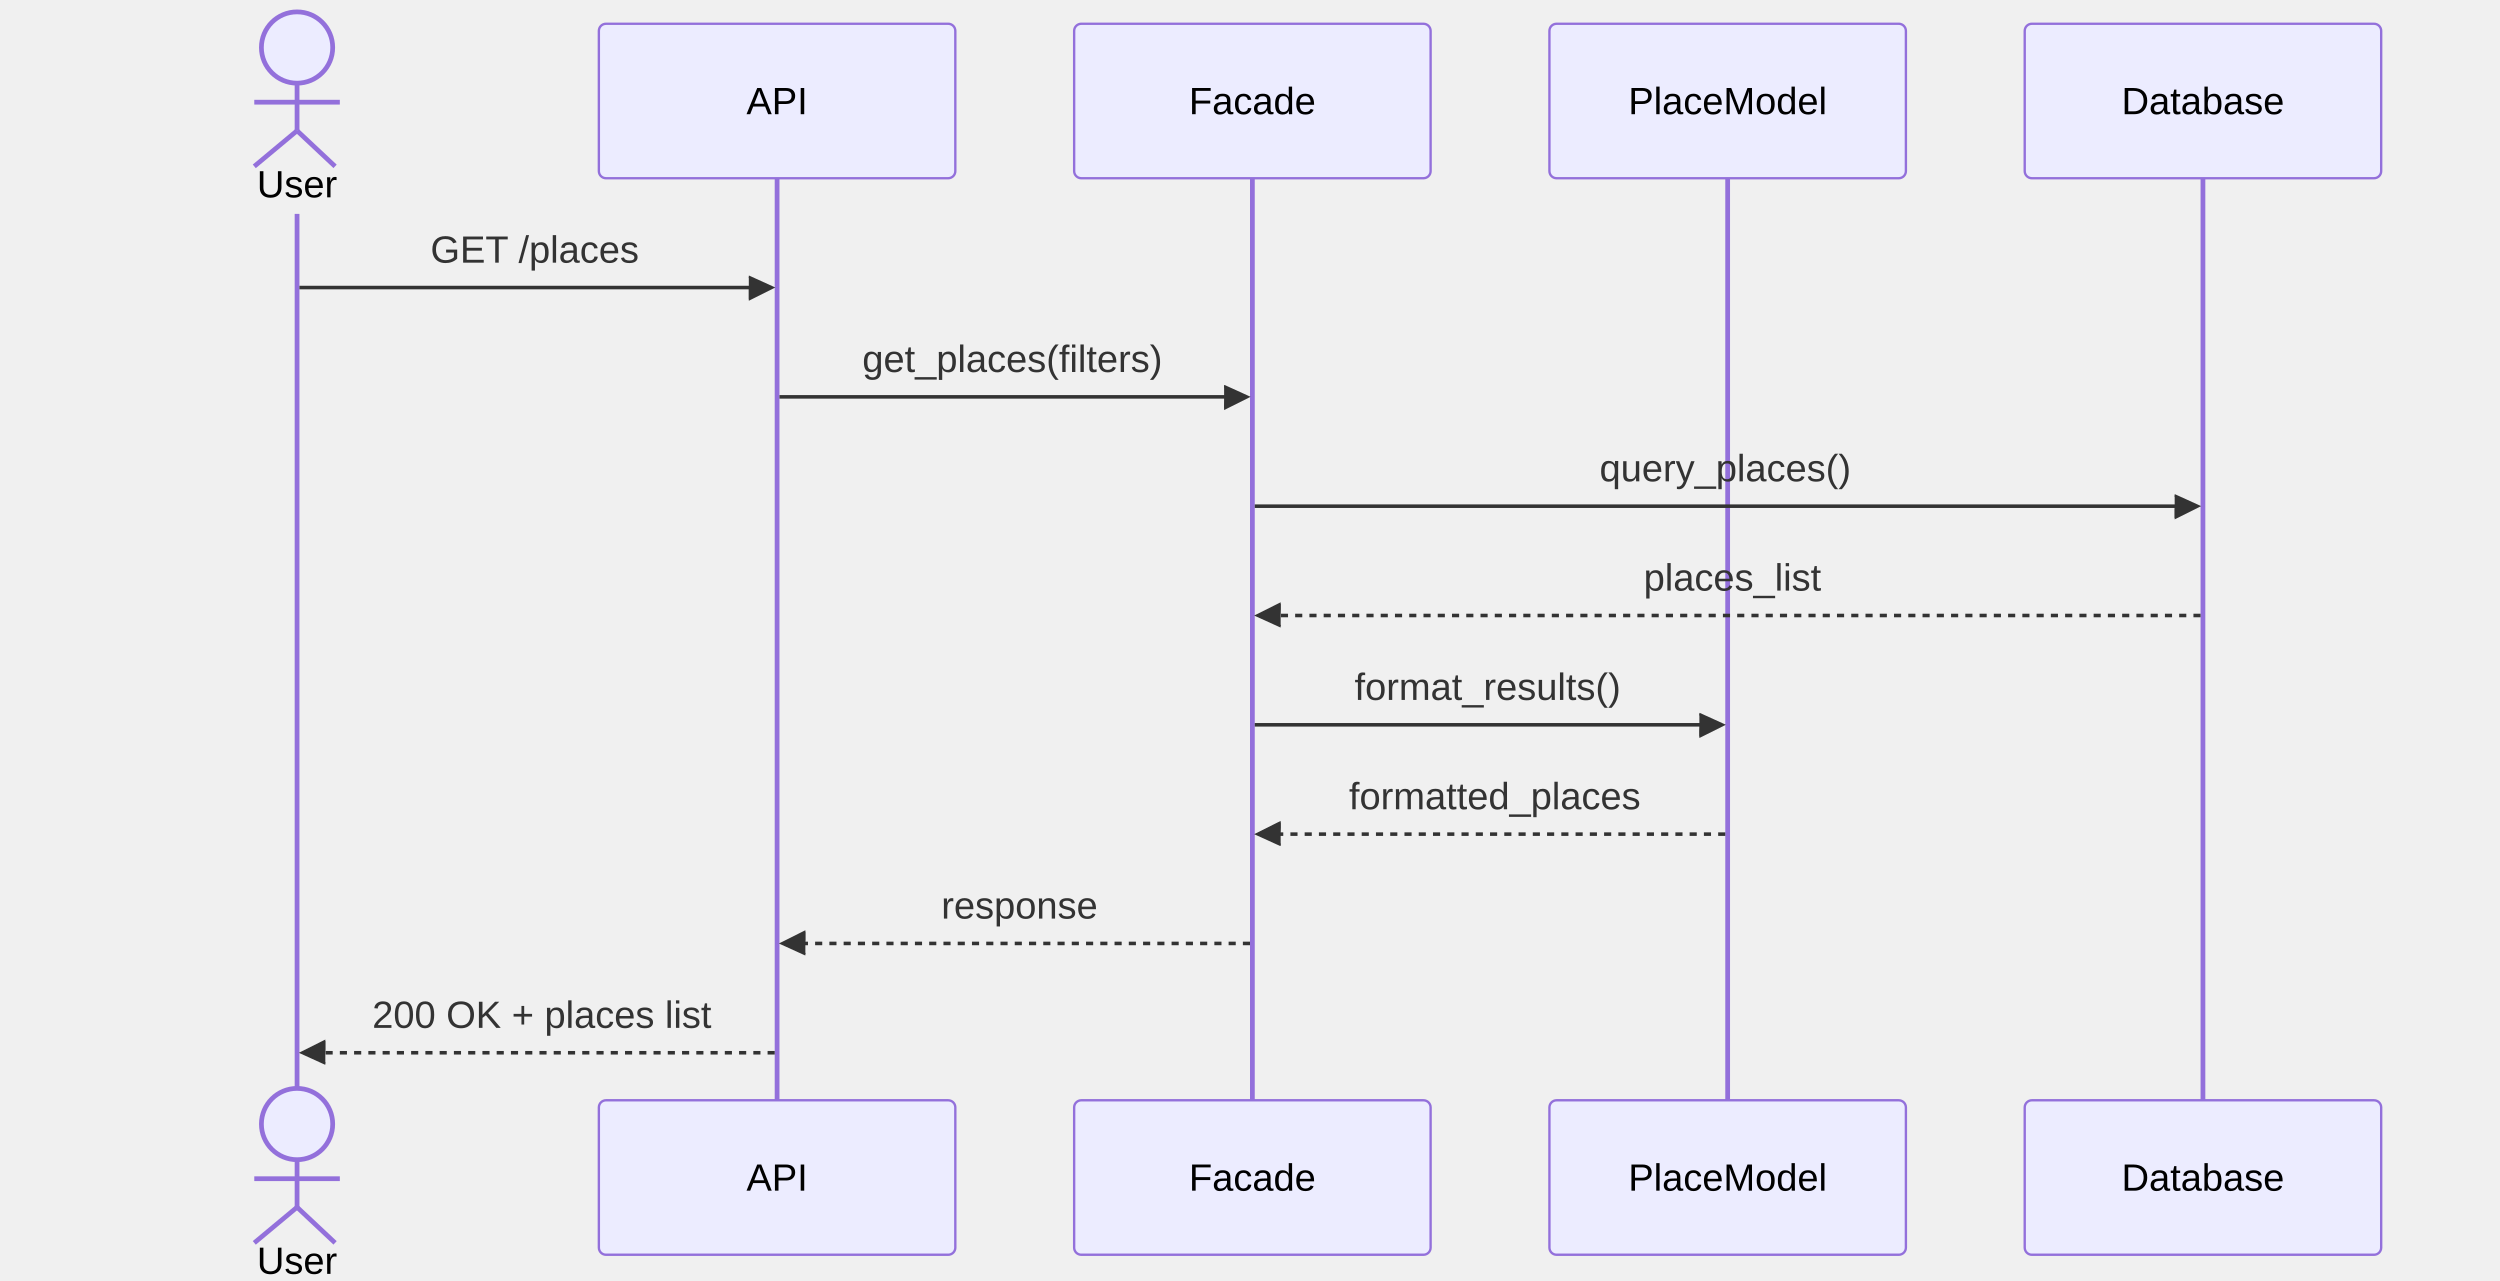
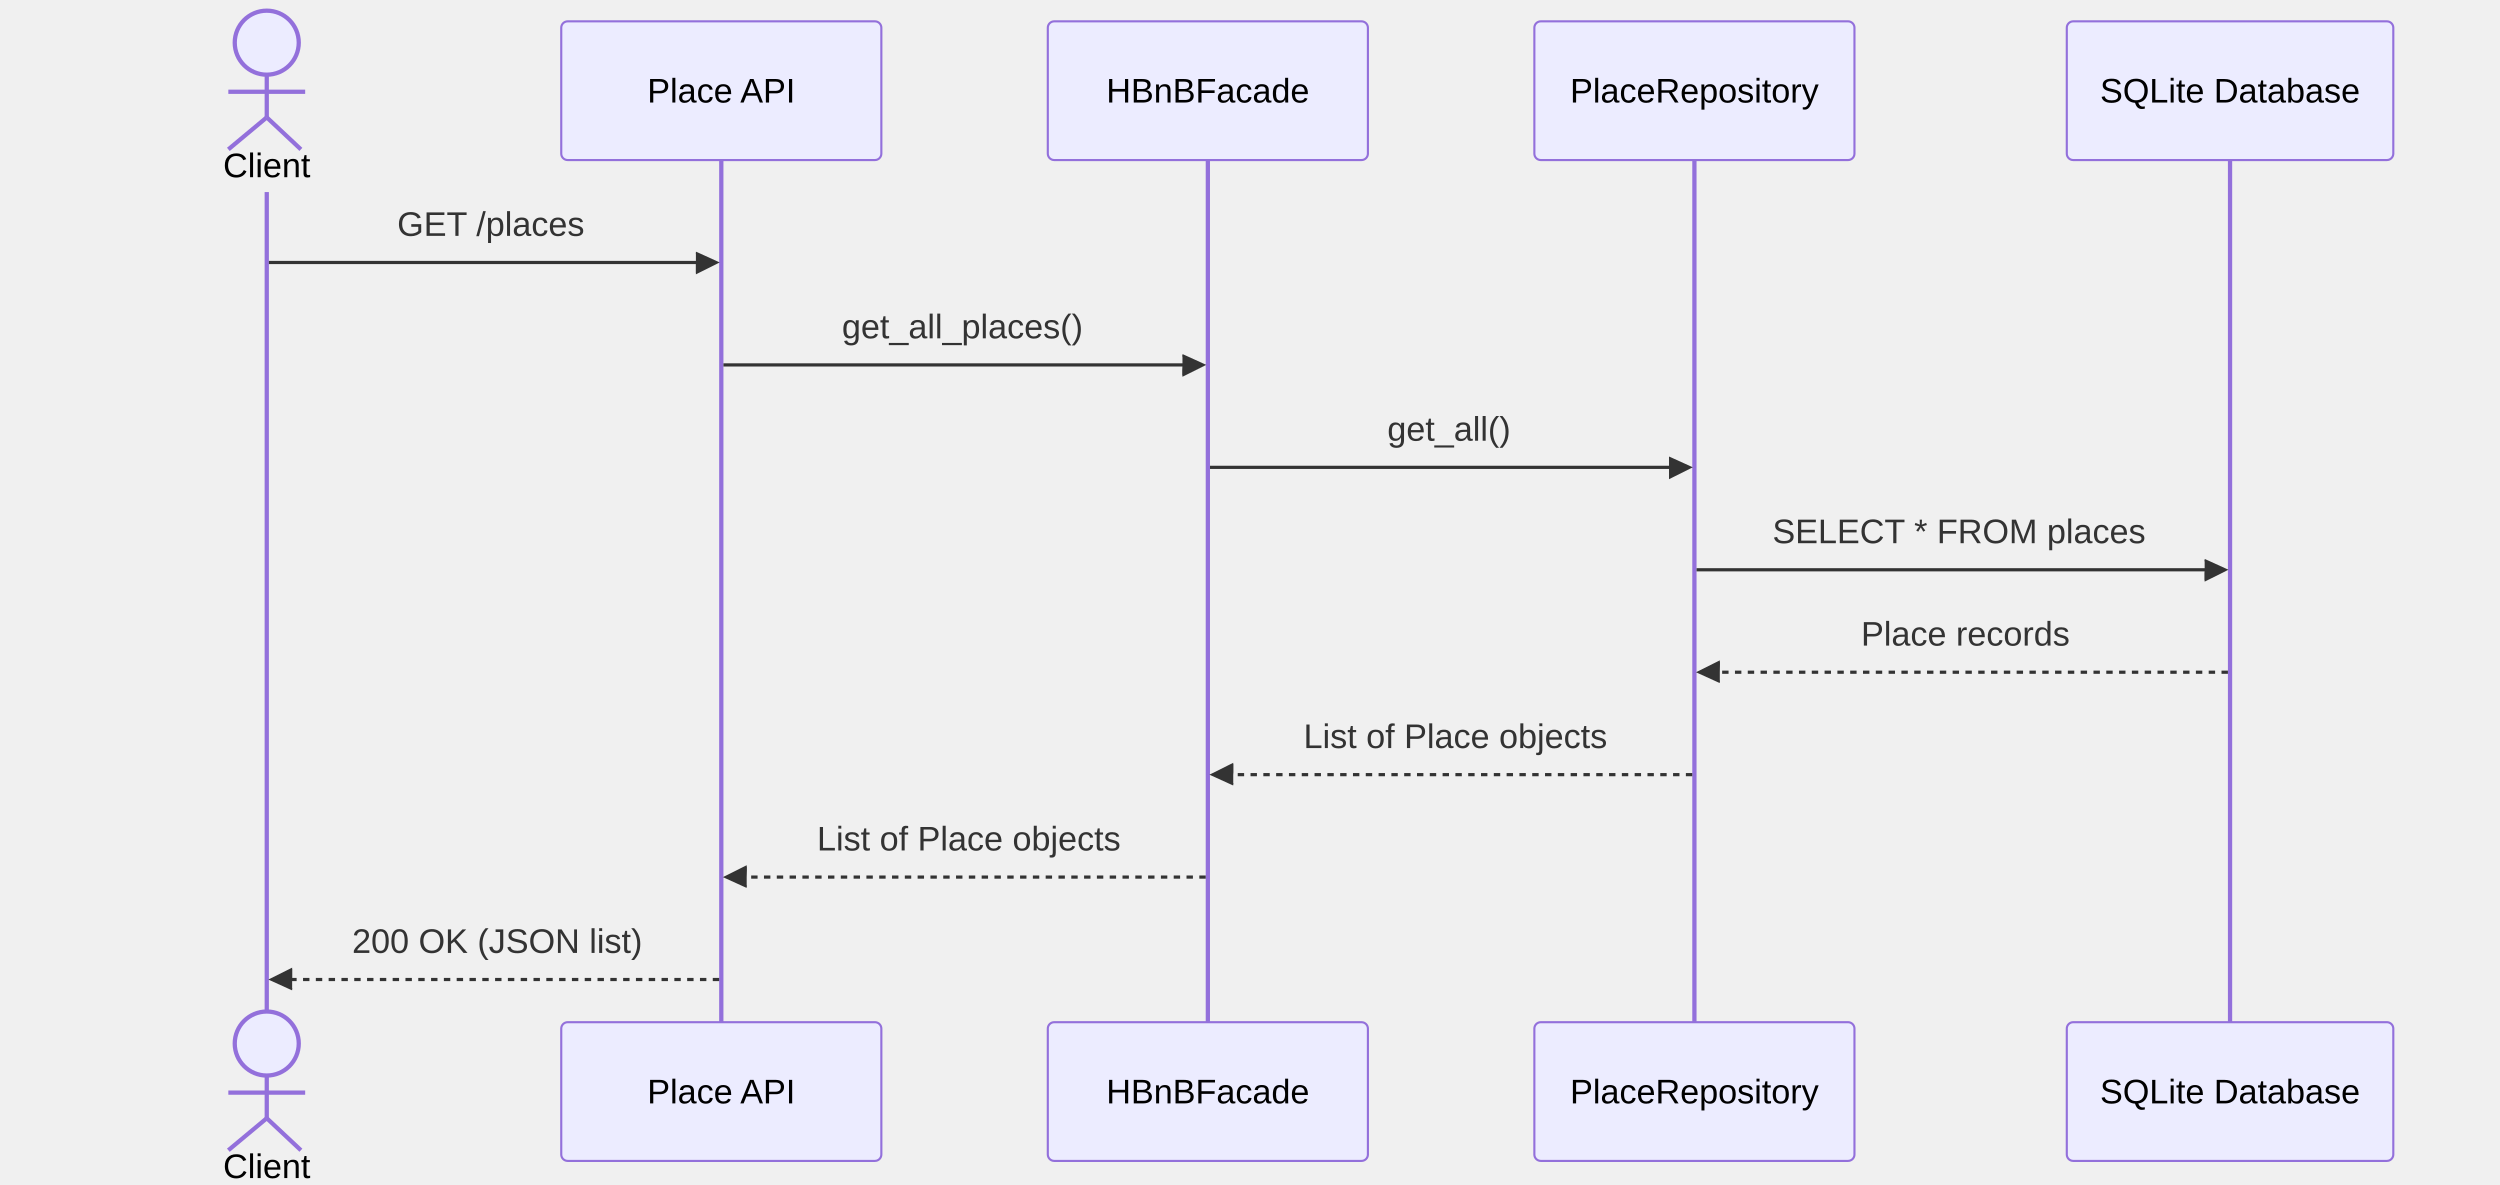
- <svg xmlns="http://www.w3.org/2000/svg" id="my-svg" width="100%" style="max-width: 1052px; background-color: white;" viewBox="-50 -10 1052 539" role="graphics-document document" aria-roledescription="sequence">
+ <svg xmlns="http://www.w3.org/2000/svg" id="my-svg" width="100%" style="max-width: 1171.5px; background-color: white;" viewBox="-50 -10 1171.5 555" role="graphics-document document" aria-roledescription="sequence">
  <g>
-     <rect x="802" y="453" fill="#eaeaea" stroke="#666" width="150" height="65" name="Database" rx="3" ry="3" class="actor actor-bottom" />
-     <text x="877" y="485.5" dominant-baseline="central" alignment-baseline="central" class="actor actor-box" style="text-anchor: middle; font-size: 16px; font-weight: 400;">
-       <tspan x="877" dy="0">Database</tspan>
+     <rect x="918.5" y="469" fill="#eaeaea" stroke="#666" width="153" height="65" name="DB" rx="3" ry="3" class="actor actor-bottom" />
+     <text x="995" y="501.5" dominant-baseline="central" alignment-baseline="central" class="actor actor-box" style="text-anchor: middle; font-size: 16px; font-weight: 400;">
+       <tspan x="995" dy="0">SQLite Database</tspan>
    </text>
  </g>
  <g>
-     <rect x="602" y="453" fill="#eaeaea" stroke="#666" width="150" height="65" name="PlaceModel" rx="3" ry="3" class="actor actor-bottom" />
-     <text x="677" y="485.5" dominant-baseline="central" alignment-baseline="central" class="actor actor-box" style="text-anchor: middle; font-size: 16px; font-weight: 400;">
-       <tspan x="677" dy="0">PlaceModel</tspan>
+     <rect x="669" y="469" fill="#eaeaea" stroke="#666" width="150" height="65" name="PlaceRepo" rx="3" ry="3" class="actor actor-bottom" />
+     <text x="744" y="501.5" dominant-baseline="central" alignment-baseline="central" class="actor actor-box" style="text-anchor: middle; font-size: 16px; font-weight: 400;">
+       <tspan x="744" dy="0">PlaceRepository</tspan>
    </text>
  </g>
  <g>
-     <rect x="402" y="453" fill="#eaeaea" stroke="#666" width="150" height="65" name="Facade" rx="3" ry="3" class="actor actor-bottom" />
-     <text x="477" y="485.5" dominant-baseline="central" alignment-baseline="central" class="actor actor-box" style="text-anchor: middle; font-size: 16px; font-weight: 400;">
-       <tspan x="477" dy="0">Facade</tspan>
+     <rect x="441" y="469" fill="#eaeaea" stroke="#666" width="150" height="65" name="Facade" rx="3" ry="3" class="actor actor-bottom" />
+     <text x="516" y="501.5" dominant-baseline="central" alignment-baseline="central" class="actor actor-box" style="text-anchor: middle; font-size: 16px; font-weight: 400;">
+       <tspan x="516" dy="0">HBnBFacade</tspan>
    </text>
  </g>
  <g>
-     <rect x="202" y="453" fill="#eaeaea" stroke="#666" width="150" height="65" name="API" rx="3" ry="3" class="actor actor-bottom" />
-     <text x="277" y="485.5" dominant-baseline="central" alignment-baseline="central" class="actor actor-box" style="text-anchor: middle; font-size: 16px; font-weight: 400;">
-       <tspan x="277" dy="0">API</tspan>
+     <rect x="213" y="469" fill="#eaeaea" stroke="#666" width="150" height="65" name="API" rx="3" ry="3" class="actor actor-bottom" />
+     <text x="288" y="501.5" dominant-baseline="central" alignment-baseline="central" class="actor actor-box" style="text-anchor: middle; font-size: 16px; font-weight: 400;">
+       <tspan x="288" dy="0">Place API</tspan>
    </text>
  </g>
  <g />
  <g>
-     <line id="actor4" x1="877" y1="65" x2="877" y2="453" class="actor-line 200" stroke-width="0.5px" stroke="#999" name="Database" data-et="life-line" data-id="Database" />
-     <g id="root-4" data-et="participant" data-type="participant" data-id="Database">
-       <rect x="802" y="0" fill="#eaeaea" stroke="#666" width="150" height="65" name="Database" rx="3" ry="3" class="actor actor-top" />
-       <text x="877" y="32.5" dominant-baseline="central" alignment-baseline="central" class="actor actor-box" style="text-anchor: middle; font-size: 16px; font-weight: 400;">
-         <tspan x="877" dy="0">Database</tspan>
+     <line id="actor4" x1="995" y1="65" x2="995" y2="469" class="actor-line 200" stroke-width="0.5px" stroke="#999" name="DB" data-et="life-line" data-id="DB" />
+     <g id="root-4" data-et="participant" data-type="participant" data-id="DB">
+       <rect x="918.5" y="0" fill="#eaeaea" stroke="#666" width="153" height="65" name="DB" rx="3" ry="3" class="actor actor-top" />
+       <text x="995" y="32.5" dominant-baseline="central" alignment-baseline="central" class="actor actor-box" style="text-anchor: middle; font-size: 16px; font-weight: 400;">
+         <tspan x="995" dy="0">SQLite Database</tspan>
      </text>
    </g>
  </g>
  <g>
-     <line id="actor3" x1="677" y1="65" x2="677" y2="453" class="actor-line 200" stroke-width="0.5px" stroke="#999" name="PlaceModel" data-et="life-line" data-id="PlaceModel" />
-     <g id="root-3" data-et="participant" data-type="participant" data-id="PlaceModel">
-       <rect x="602" y="0" fill="#eaeaea" stroke="#666" width="150" height="65" name="PlaceModel" rx="3" ry="3" class="actor actor-top" />
-       <text x="677" y="32.5" dominant-baseline="central" alignment-baseline="central" class="actor actor-box" style="text-anchor: middle; font-size: 16px; font-weight: 400;">
-         <tspan x="677" dy="0">PlaceModel</tspan>
+     <line id="actor3" x1="744" y1="65" x2="744" y2="469" class="actor-line 200" stroke-width="0.5px" stroke="#999" name="PlaceRepo" data-et="life-line" data-id="PlaceRepo" />
+     <g id="root-3" data-et="participant" data-type="participant" data-id="PlaceRepo">
+       <rect x="669" y="0" fill="#eaeaea" stroke="#666" width="150" height="65" name="PlaceRepo" rx="3" ry="3" class="actor actor-top" />
+       <text x="744" y="32.5" dominant-baseline="central" alignment-baseline="central" class="actor actor-box" style="text-anchor: middle; font-size: 16px; font-weight: 400;">
+         <tspan x="744" dy="0">PlaceRepository</tspan>
      </text>
    </g>
  </g>
  <g>
-     <line id="actor2" x1="477" y1="65" x2="477" y2="453" class="actor-line 200" stroke-width="0.5px" stroke="#999" name="Facade" data-et="life-line" data-id="Facade" />
+     <line id="actor2" x1="516" y1="65" x2="516" y2="469" class="actor-line 200" stroke-width="0.5px" stroke="#999" name="Facade" data-et="life-line" data-id="Facade" />
    <g id="root-2" data-et="participant" data-type="participant" data-id="Facade">
-       <rect x="402" y="0" fill="#eaeaea" stroke="#666" width="150" height="65" name="Facade" rx="3" ry="3" class="actor actor-top" />
-       <text x="477" y="32.5" dominant-baseline="central" alignment-baseline="central" class="actor actor-box" style="text-anchor: middle; font-size: 16px; font-weight: 400;">
-         <tspan x="477" dy="0">Facade</tspan>
+       <rect x="441" y="0" fill="#eaeaea" stroke="#666" width="150" height="65" name="Facade" rx="3" ry="3" class="actor actor-top" />
+       <text x="516" y="32.5" dominant-baseline="central" alignment-baseline="central" class="actor actor-box" style="text-anchor: middle; font-size: 16px; font-weight: 400;">
+         <tspan x="516" dy="0">HBnBFacade</tspan>
      </text>
    </g>
  </g>
  <g>
-     <line id="actor1" x1="277" y1="65" x2="277" y2="453" class="actor-line 200" stroke-width="0.5px" stroke="#999" name="API" data-et="life-line" data-id="API" />
+     <line id="actor1" x1="288" y1="65" x2="288" y2="469" class="actor-line 200" stroke-width="0.5px" stroke="#999" name="API" data-et="life-line" data-id="API" />
    <g id="root-1" data-et="participant" data-type="participant" data-id="API">
-       <rect x="202" y="0" fill="#eaeaea" stroke="#666" width="150" height="65" name="API" rx="3" ry="3" class="actor actor-top" />
-       <text x="277" y="32.5" dominant-baseline="central" alignment-baseline="central" class="actor actor-box" style="text-anchor: middle; font-size: 16px; font-weight: 400;">
-         <tspan x="277" dy="0">API</tspan>
+       <rect x="213" y="0" fill="#eaeaea" stroke="#666" width="150" height="65" name="API" rx="3" ry="3" class="actor actor-top" />
+       <text x="288" y="32.5" dominant-baseline="central" alignment-baseline="central" class="actor actor-box" style="text-anchor: middle; font-size: 16px; font-weight: 400;">
+         <tspan x="288" dy="0">Place API</tspan>
      </text>
    </g>
  </g>
  <g>
-     <line id="actor0" x1="75" y1="80" x2="75" y2="453" class="actor-line 200" stroke-width="0.5px" stroke="#999" name="User" data-et="life-line" data-id="User" />
+     <line id="actor0" x1="75" y1="80" x2="75" y2="469" class="actor-line 200" stroke-width="0.5px" stroke="#999" name="Client" data-et="life-line" data-id="Client" />
  </g>
  <style>#my-svg{font-family:"trebuchet ms",verdana,arial,sans-serif;font-size:16px;fill:#333;}@keyframes edge-animation-frame{from{stroke-dashoffset:0;}}@keyframes dash{to{stroke-dashoffset:0;}}#my-svg .edge-animation-slow{stroke-dasharray:9,5!important;stroke-dashoffset:900;animation:dash 50s linear infinite;stroke-linecap:round;}#my-svg .edge-animation-fast{stroke-dasharray:9,5!important;stroke-dashoffset:900;animation:dash 20s linear infinite;stroke-linecap:round;}#my-svg .error-icon{fill:#552222;}#my-svg .error-text{fill:#552222;stroke:#552222;}#my-svg .edge-thickness-normal{stroke-width:1px;}#my-svg .edge-thickness-thick{stroke-width:3.5px;}#my-svg .edge-pattern-solid{stroke-dasharray:0;}#my-svg .edge-thickness-invisible{stroke-width:0;fill:none;}#my-svg .edge-pattern-dashed{stroke-dasharray:3;}#my-svg .edge-pattern-dotted{stroke-dasharray:2;}#my-svg .marker{fill:#333333;stroke:#333333;}#my-svg .marker.cross{stroke:#333333;}#my-svg svg{font-family:"trebuchet ms",verdana,arial,sans-serif;font-size:16px;}#my-svg p{margin:0;}#my-svg .actor{stroke:#9370DB;fill:#ECECFF;stroke-width:1;}#my-svg rect.actor.outer-path[data-look="neo"]{filter:drop-shadow(1px 2px 2px rgba(185, 185, 185, 1));}#my-svg rect.note[data-look="neo"]{stroke:#aaaa33;fill:#fff5ad;filter:drop-shadow(1px 2px 2px rgba(185, 185, 185, 1));}#my-svg text.actor&gt;tspan{fill:black;stroke:none;}#my-svg .actor-line{stroke:#9370DB;}#my-svg .innerArc{stroke-width:1.5;stroke-dasharray:none;}#my-svg .messageLine0{stroke-width:1.5;stroke-dasharray:none;stroke:#333;}#my-svg .messageLine1{stroke-width:1.5;stroke-dasharray:2,2;stroke:#333;}#my-svg [id$="-arrowhead"] path{fill:#333;stroke:#333;}#my-svg .sequenceNumber{fill:white;}#my-svg [id$="-sequencenumber"]{fill:#333;}#my-svg [id$="-crosshead"] path{fill:#333;stroke:#333;}#my-svg .messageText{fill:#333;stroke:none;}#my-svg .labelBox{stroke:#9370DB;fill:#ECECFF;filter:none;}#my-svg .labelText,#my-svg .labelText&gt;tspan{fill:black;stroke:none;}#my-svg .loopText,#my-svg .loopText&gt;tspan{fill:black;stroke:none;}#my-svg .sectionTitle,#my-svg .sectionTitle&gt;tspan{fill:black;stroke:none;}#my-svg .loopLine{stroke-width:2px;stroke-dasharray:2,2;stroke:#9370DB;fill:#9370DB;}#my-svg .note{stroke:#aaaa33;fill:#fff5ad;}#my-svg .noteText,#my-svg .noteText&gt;tspan{fill:black;stroke:none;font-weight:normal;}#my-svg .activation0{fill:#f4f4f4;stroke:#666;}#my-svg .activation1{fill:#f4f4f4;stroke:#666;}#my-svg .activation2{fill:#f4f4f4;stroke:#666;}#my-svg .actorPopupMenu{position:absolute;}#my-svg .actorPopupMenuPanel{position:absolute;fill:#ECECFF;box-shadow:0px 8px 16px 0px rgba(0,0,0,0.2);filter:drop-shadow(3px 5px 2px rgb(0 0 0 / 0.4));}#my-svg .actor-man circle,#my-svg line{fill:#ECECFF;stroke-width:2px;}#my-svg g rect.rect{filter:drop-shadow(1px 2px 2px rgba(185, 185, 185, 1));stroke:#9370DB;}#my-svg .node .neo-node{stroke:#9370DB;}#my-svg [data-look="neo"].node rect,#my-svg [data-look="neo"].cluster rect,#my-svg [data-look="neo"].node polygon{stroke:#9370DB;filter:drop-shadow(1px 2px 2px rgba(185, 185, 185, 1));}#my-svg [data-look="neo"].node path{stroke:#9370DB;stroke-width:1px;}#my-svg [data-look="neo"].node .outer-path{filter:drop-shadow(1px 2px 2px rgba(185, 185, 185, 1));}#my-svg [data-look="neo"].node .neo-line path{stroke:#9370DB;filter:none;}#my-svg [data-look="neo"].node circle{stroke:#9370DB;filter:drop-shadow(1px 2px 2px rgba(185, 185, 185, 1));}#my-svg [data-look="neo"].node circle .state-start{fill:#000000;}#my-svg [data-look="neo"].icon-shape .icon{fill:#9370DB;filter:drop-shadow(1px 2px 2px rgba(185, 185, 185, 1));}#my-svg [data-look="neo"].icon-shape .icon-neo path{stroke:#9370DB;filter:drop-shadow(1px 2px 2px rgba(185, 185, 185, 1));}#my-svg :root{--mermaid-font-family:"trebuchet ms",verdana,arial,sans-serif;}</style>
  <g />
  <defs>
    <symbol id="my-svg-computer" width="24" height="24">
      <path transform="scale(.5)" d="M2 2v13h20v-13h-20zm18 11h-16v-9h16v9zm-10.228 6l.466-1h3.524l.467 1h-4.457zm14.228 3h-24l2-6h2.104l-1.33 4h18.45l-1.297-4h2.073l2 6zm-5-10h-14v-7h14v7z" />
    </symbol>
  </defs>
  <defs>
    <symbol id="my-svg-database" fill-rule="evenodd" clip-rule="evenodd">
      <path transform="scale(.5)" d="M12.258.001l.256.004.255.005.253.008.251.01.249.012.247.015.246.016.242.019.241.02.239.023.236.024.233.027.231.028.229.031.225.032.223.034.22.036.217.038.214.04.211.041.208.043.205.045.201.046.198.048.194.05.191.051.187.053.183.054.18.056.175.057.172.059.168.06.163.061.16.063.155.064.15.066.074.033.073.033.071.034.07.034.069.035.068.035.067.035.066.035.064.036.064.036.062.036.06.036.06.037.058.037.058.037.055.038.055.038.053.038.052.038.051.039.05.039.048.039.047.039.045.04.044.04.043.04.041.04.04.041.039.041.037.041.036.041.034.041.033.042.032.042.03.042.029.042.027.042.026.043.024.043.023.043.021.043.02.043.018.044.017.043.015.044.013.044.012.044.011.045.009.044.007.045.006.045.004.045.002.045.001.045v17l-.001.045-.002.045-.004.045-.006.045-.007.045-.009.044-.011.045-.012.044-.013.044-.015.044-.017.043-.018.044-.02.043-.021.043-.023.043-.024.043-.026.043-.027.042-.029.042-.03.042-.032.042-.033.042-.034.041-.036.041-.037.041-.039.041-.04.041-.041.04-.043.04-.044.04-.045.04-.047.039-.048.039-.05.039-.051.039-.052.038-.053.038-.055.038-.055.038-.058.037-.058.037-.06.037-.06.036-.062.036-.064.036-.064.036-.066.035-.067.035-.068.035-.069.035-.07.034-.071.034-.073.033-.074.033-.15.066-.155.064-.16.063-.163.061-.168.06-.172.059-.175.057-.18.056-.183.054-.187.053-.191.051-.194.05-.198.048-.201.046-.205.045-.208.043-.211.041-.214.04-.217.038-.22.036-.223.034-.225.032-.229.031-.231.028-.233.027-.236.024-.239.023-.241.02-.242.019-.246.016-.247.015-.249.012-.251.01-.253.008-.255.005-.256.004-.258.001-.258-.001-.256-.004-.255-.005-.253-.008-.251-.01-.249-.012-.247-.015-.245-.016-.243-.019-.241-.02-.238-.023-.236-.024-.234-.027-.231-.028-.228-.031-.226-.032-.223-.034-.22-.036-.217-.038-.214-.04-.211-.041-.208-.043-.204-.045-.201-.046-.198-.048-.195-.05-.19-.051-.187-.053-.184-.054-.179-.056-.176-.057-.172-.059-.167-.06-.164-.061-.159-.063-.155-.064-.151-.066-.074-.033-.072-.033-.072-.034-.07-.034-.069-.035-.068-.035-.067-.035-.066-.035-.064-.036-.063-.036-.062-.036-.061-.036-.06-.037-.058-.037-.057-.037-.056-.038-.055-.038-.053-.038-.052-.038-.051-.039-.049-.039-.049-.039-.046-.039-.046-.04-.044-.04-.043-.04-.041-.04-.04-.041-.039-.041-.037-.041-.036-.041-.034-.041-.033-.042-.032-.042-.03-.042-.029-.042-.027-.042-.026-.043-.024-.043-.023-.043-.021-.043-.02-.043-.018-.044-.017-.043-.015-.044-.013-.044-.012-.044-.011-.045-.009-.044-.007-.045-.006-.045-.004-.045-.002-.045-.001-.045v-17l.001-.045.002-.045.004-.045.006-.045.007-.045.009-.044.011-.045.012-.044.013-.044.015-.044.017-.043.018-.044.02-.043.021-.043.023-.043.024-.043.026-.043.027-.042.029-.042.03-.042.032-.042.033-.042.034-.041.036-.041.037-.041.039-.041.04-.041.041-.04.043-.04.044-.04.046-.04.046-.039.049-.039.049-.039.051-.039.052-.038.053-.038.055-.038.056-.038.057-.037.058-.037.06-.037.061-.036.062-.036.063-.036.064-.036.066-.035.067-.035.068-.035.069-.035.07-.034.072-.034.072-.033.074-.033.151-.066.155-.064.159-.063.164-.061.167-.06.172-.059.176-.057.179-.056.184-.054.187-.053.19-.051.195-.05.198-.048.201-.046.204-.045.208-.043.211-.041.214-.04.217-.038.22-.036.223-.034.226-.032.228-.031.231-.028.234-.027.236-.024.238-.023.241-.02.243-.019.245-.016.247-.015.249-.012.251-.01.253-.008.255-.005.256-.004.258-.001.258.001zm-9.258 20.499v.01l.001.021.003.021.004.022.005.021.006.022.007.022.009.023.01.022.011.023.012.023.013.023.015.023.016.024.017.023.018.024.019.024.021.024.022.025.023.024.024.025.052.049.056.05.061.051.066.051.07.051.075.051.079.052.084.052.088.052.092.052.097.052.102.051.105.052.11.052.114.051.119.051.123.051.127.05.131.05.135.05.139.048.144.049.147.047.152.047.155.047.16.045.163.045.167.043.171.043.176.041.178.041.183.039.187.039.19.037.194.035.197.035.202.033.204.031.209.03.212.029.216.027.219.025.222.024.226.021.23.02.233.018.236.016.24.015.243.012.246.01.249.008.253.005.256.004.259.001.26-.001.257-.004.254-.005.25-.008.247-.011.244-.012.241-.014.237-.016.233-.018.231-.021.226-.021.224-.024.22-.026.216-.027.212-.028.21-.031.205-.031.202-.034.198-.034.194-.036.191-.037.187-.039.183-.04.179-.04.175-.042.172-.043.168-.044.163-.045.16-.046.155-.046.152-.047.148-.048.143-.049.139-.049.136-.05.131-.05.126-.05.123-.051.118-.052.114-.051.11-.052.106-.052.101-.052.096-.052.092-.052.088-.053.083-.051.079-.052.074-.052.07-.051.065-.051.06-.051.056-.05.051-.05.023-.024.023-.025.021-.024.02-.024.019-.024.018-.024.017-.024.015-.023.014-.024.013-.023.012-.023.01-.023.01-.022.008-.022.006-.022.006-.022.004-.022.004-.021.001-.021.001-.021v-4.127l-.077.055-.08.053-.083.054-.085.053-.087.052-.09.052-.093.051-.095.05-.097.05-.1.049-.102.049-.105.048-.106.047-.109.047-.111.046-.114.045-.115.045-.118.044-.12.043-.122.042-.124.042-.126.041-.128.04-.13.04-.132.038-.134.038-.135.037-.138.037-.139.035-.142.035-.143.034-.144.033-.147.032-.148.031-.15.03-.151.03-.153.029-.154.027-.156.027-.158.026-.159.025-.161.024-.162.023-.163.022-.165.021-.166.02-.167.019-.169.018-.169.017-.171.016-.173.015-.173.014-.175.013-.175.012-.177.011-.178.01-.179.008-.179.008-.181.006-.182.005-.182.004-.184.003-.184.002h-.37l-.184-.002-.184-.003-.182-.004-.182-.005-.181-.006-.179-.008-.179-.008-.178-.01-.176-.011-.176-.012-.175-.013-.173-.014-.172-.015-.171-.016-.17-.017-.169-.018-.167-.019-.166-.02-.165-.021-.163-.022-.162-.023-.161-.024-.159-.025-.157-.026-.156-.027-.155-.027-.153-.029-.151-.03-.15-.03-.148-.031-.146-.032-.145-.033-.143-.034-.141-.035-.14-.035-.137-.037-.136-.037-.134-.038-.132-.038-.13-.04-.128-.04-.126-.041-.124-.042-.122-.042-.12-.044-.117-.043-.116-.045-.113-.045-.112-.046-.109-.047-.106-.047-.105-.048-.102-.049-.1-.049-.097-.05-.095-.05-.093-.052-.09-.051-.087-.052-.085-.053-.083-.054-.08-.054-.077-.054v4.127zm0-5.654v.011l.001.021.003.021.004.021.005.022.006.022.007.022.009.022.01.022.011.023.012.023.013.023.015.024.016.023.017.024.018.024.019.024.021.024.022.024.023.025.024.024.052.05.056.05.061.05.066.051.07.051.075.052.079.051.084.052.088.052.092.052.097.052.102.052.105.052.11.051.114.051.119.052.123.05.127.051.131.05.135.049.139.049.144.048.147.048.152.047.155.046.16.045.163.045.167.044.171.042.176.042.178.04.183.04.187.038.19.037.194.036.197.034.202.033.204.032.209.03.212.028.216.027.219.025.222.024.226.022.23.02.233.018.236.016.24.014.243.012.246.01.249.008.253.006.256.003.259.001.26-.001.257-.003.254-.006.25-.008.247-.01.244-.012.241-.015.237-.016.233-.018.231-.02.226-.022.224-.024.22-.025.216-.027.212-.029.21-.03.205-.032.202-.033.198-.035.194-.036.191-.037.187-.039.183-.039.179-.041.175-.042.172-.043.168-.044.163-.045.16-.045.155-.047.152-.047.148-.048.143-.048.139-.05.136-.049.131-.05.126-.051.123-.051.118-.051.114-.052.11-.052.106-.052.101-.052.096-.052.092-.052.088-.052.083-.052.079-.052.074-.051.07-.052.065-.051.06-.05.056-.051.051-.049.023-.025.023-.024.021-.025.02-.024.019-.024.018-.024.017-.024.015-.023.014-.023.013-.024.012-.022.01-.023.01-.023.008-.022.006-.022.006-.022.004-.021.004-.022.001-.021.001-.021v-4.139l-.077.054-.08.054-.083.054-.085.052-.087.053-.09.051-.093.051-.095.051-.097.05-.1.049-.102.049-.105.048-.106.047-.109.047-.111.046-.114.045-.115.044-.118.044-.12.044-.122.042-.124.042-.126.041-.128.04-.13.039-.132.039-.134.038-.135.037-.138.036-.139.036-.142.035-.143.033-.144.033-.147.033-.148.031-.15.03-.151.03-.153.028-.154.028-.156.027-.158.026-.159.025-.161.024-.162.023-.163.022-.165.021-.166.02-.167.019-.169.018-.169.017-.171.016-.173.015-.173.014-.175.013-.175.012-.177.011-.178.009-.179.009-.179.007-.181.007-.182.005-.182.004-.184.003-.184.002h-.37l-.184-.002-.184-.003-.182-.004-.182-.005-.181-.007-.179-.007-.179-.009-.178-.009-.176-.011-.176-.012-.175-.013-.173-.014-.172-.015-.171-.016-.17-.017-.169-.018-.167-.019-.166-.02-.165-.021-.163-.022-.162-.023-.161-.024-.159-.025-.157-.026-.156-.027-.155-.028-.153-.028-.151-.03-.15-.03-.148-.031-.146-.033-.145-.033-.143-.033-.141-.035-.14-.036-.137-.036-.136-.037-.134-.038-.132-.039-.13-.039-.128-.04-.126-.041-.124-.042-.122-.043-.12-.043-.117-.044-.116-.044-.113-.046-.112-.046-.109-.046-.106-.047-.105-.048-.102-.049-.1-.049-.097-.05-.095-.051-.093-.051-.09-.051-.087-.053-.085-.052-.083-.054-.08-.054-.077-.054v4.139zm0-5.666v.011l.001.02.003.022.004.021.005.022.006.021.007.022.009.023.01.022.011.023.012.023.013.023.015.023.016.024.017.024.018.023.019.024.021.025.022.024.023.024.024.025.052.05.056.05.061.05.066.051.07.051.075.052.079.051.084.052.088.052.092.052.097.052.102.052.105.051.11.052.114.051.119.051.123.051.127.05.131.05.135.05.139.049.144.048.147.048.152.047.155.046.16.045.163.045.167.043.171.043.176.042.178.04.183.04.187.038.19.037.194.036.197.034.202.033.204.032.209.03.212.028.216.027.219.025.222.024.226.021.23.02.233.018.236.017.24.014.243.012.246.01.249.008.253.006.256.003.259.001.26-.001.257-.003.254-.006.25-.008.247-.01.244-.013.241-.014.237-.016.233-.018.231-.02.226-.022.224-.024.22-.025.216-.027.212-.029.21-.03.205-.032.202-.033.198-.035.194-.036.191-.037.187-.039.183-.039.179-.041.175-.042.172-.043.168-.044.163-.045.16-.045.155-.047.152-.047.148-.048.143-.049.139-.049.136-.049.131-.051.126-.05.123-.051.118-.052.114-.051.11-.052.106-.052.101-.052.096-.052.092-.052.088-.052.083-.052.079-.052.074-.052.07-.051.065-.051.06-.051.056-.05.051-.049.023-.025.023-.025.021-.024.02-.024.019-.024.018-.024.017-.024.015-.023.014-.024.013-.023.012-.023.01-.022.01-.023.008-.022.006-.022.006-.022.004-.022.004-.021.001-.021.001-.021v-4.153l-.077.054-.08.054-.083.053-.085.053-.087.053-.09.051-.093.051-.095.051-.097.05-.1.049-.102.048-.105.048-.106.048-.109.046-.111.046-.114.046-.115.044-.118.044-.12.043-.122.043-.124.042-.126.041-.128.04-.13.039-.132.039-.134.038-.135.037-.138.036-.139.036-.142.034-.143.034-.144.033-.147.032-.148.032-.15.03-.151.03-.153.028-.154.028-.156.027-.158.026-.159.024-.161.024-.162.023-.163.023-.165.021-.166.02-.167.019-.169.018-.169.017-.171.016-.173.015-.173.014-.175.013-.175.012-.177.01-.178.01-.179.009-.179.007-.181.006-.182.006-.182.004-.184.003-.184.001-.185.001-.185-.001-.184-.001-.184-.003-.182-.004-.182-.006-.181-.006-.179-.007-.179-.009-.178-.01-.176-.01-.176-.012-.175-.013-.173-.014-.172-.015-.171-.016-.17-.017-.169-.018-.167-.019-.166-.02-.165-.021-.163-.023-.162-.023-.161-.024-.159-.024-.157-.026-.156-.027-.155-.028-.153-.028-.151-.03-.15-.03-.148-.032-.146-.032-.145-.033-.143-.034-.141-.034-.14-.036-.137-.036-.136-.037-.134-.038-.132-.039-.13-.039-.128-.041-.126-.041-.124-.041-.122-.043-.12-.043-.117-.044-.116-.044-.113-.046-.112-.046-.109-.046-.106-.048-.105-.048-.102-.048-.1-.05-.097-.049-.095-.051-.093-.051-.09-.052-.087-.052-.085-.053-.083-.053-.08-.054-.077-.054v4.153zm8.74-8.179l-.257.004-.254.005-.25.008-.247.011-.244.012-.241.014-.237.016-.233.018-.231.021-.226.022-.224.023-.22.026-.216.027-.212.028-.21.031-.205.032-.202.033-.198.034-.194.036-.191.038-.187.038-.183.04-.179.041-.175.042-.172.043-.168.043-.163.045-.16.046-.155.046-.152.048-.148.048-.143.048-.139.049-.136.05-.131.05-.126.051-.123.051-.118.051-.114.052-.11.052-.106.052-.101.052-.096.052-.092.052-.088.052-.083.052-.079.052-.074.051-.07.052-.065.051-.06.05-.056.05-.051.05-.023.025-.023.024-.021.024-.02.025-.019.024-.018.024-.017.023-.015.024-.014.023-.013.023-.012.023-.01.023-.01.022-.008.022-.006.023-.006.021-.004.022-.004.021-.001.021-.001.021.001.021.001.021.004.021.004.022.006.021.006.023.008.022.01.022.01.023.012.023.013.023.014.023.015.024.017.023.018.024.019.024.02.025.021.024.023.024.023.025.051.05.056.05.06.05.065.051.07.052.074.051.079.052.083.052.088.052.092.052.096.052.101.052.106.052.11.052.114.052.118.051.123.051.126.051.131.05.136.05.139.049.143.048.148.048.152.048.155.046.16.046.163.045.168.043.172.043.175.042.179.041.183.04.187.038.191.038.194.036.198.034.202.033.205.032.21.031.212.028.216.027.22.026.224.023.226.022.231.021.233.018.237.016.241.014.244.012.247.011.25.008.254.005.257.004.26.001.26-.001.257-.004.254-.005.25-.008.247-.011.244-.012.241-.014.237-.016.233-.018.231-.021.226-.022.224-.023.22-.026.216-.027.212-.028.21-.031.205-.032.202-.033.198-.034.194-.036.191-.038.187-.038.183-.04.179-.041.175-.042.172-.043.168-.043.163-.045.16-.046.155-.046.152-.048.148-.048.143-.048.139-.049.136-.05.131-.05.126-.051.123-.051.118-.051.114-.052.11-.052.106-.052.101-.052.096-.052.092-.052.088-.052.083-.052.079-.052.074-.051.07-.052.065-.051.06-.05.056-.05.051-.05.023-.025.023-.024.021-.024.02-.025.019-.024.018-.024.017-.023.015-.024.014-.023.013-.023.012-.023.01-.023.01-.022.008-.022.006-.023.006-.021.004-.022.004-.021.001-.021.001-.021-.001-.021-.001-.021-.004-.021-.004-.022-.006-.021-.006-.023-.008-.022-.01-.022-.01-.023-.012-.023-.013-.023-.014-.023-.015-.024-.017-.023-.018-.024-.019-.024-.02-.025-.021-.024-.023-.024-.023-.025-.051-.05-.056-.05-.06-.05-.065-.051-.07-.052-.074-.051-.079-.052-.083-.052-.088-.052-.092-.052-.096-.052-.101-.052-.106-.052-.11-.052-.114-.052-.118-.051-.123-.051-.126-.051-.131-.05-.136-.05-.139-.049-.143-.048-.148-.048-.152-.048-.155-.046-.16-.046-.163-.045-.168-.043-.172-.043-.175-.042-.179-.041-.183-.04-.187-.038-.191-.038-.194-.036-.198-.034-.202-.033-.205-.032-.21-.031-.212-.028-.216-.027-.22-.026-.224-.023-.226-.022-.231-.021-.233-.018-.237-.016-.241-.014-.244-.012-.247-.011-.25-.008-.254-.005-.257-.004-.26-.001-.26.001z" />
    </symbol>
  </defs>
  <defs>
    <symbol id="my-svg-clock" width="24" height="24">
      <path transform="scale(.5)" d="M12 2c5.514 0 10 4.486 10 10s-4.486 10-10 10-10-4.486-10-10 4.486-10 10-10zm0-2c-6.627 0-12 5.373-12 12s5.373 12 12 12 12-5.373 12-12-5.373-12-12-12zm5.848 12.459c.202.038.202.333.001.372-1.907.361-6.045 1.111-6.547 1.111-.719 0-1.301-.582-1.301-1.301 0-.512.77-5.447 1.125-7.445.034-.192.312-.181.343.014l.985 6.238 5.394 1.011z" />
    </symbol>
  </defs>
  <defs>
    <marker id="my-svg-arrowhead" refX="7.9" refY="5" markerUnits="userSpaceOnUse" markerWidth="12" markerHeight="12" orient="auto-start-reverse">
      <path d="M -1 0 L 10 5 L 0 10 z" />
    </marker>
  </defs>
  <defs>
    <marker id="my-svg-crosshead" markerWidth="15" markerHeight="8" orient="auto" refX="4" refY="4.5">
      <path fill="none" stroke="#000000" stroke-width="1pt" d="M 1,2 L 6,7 M 6,2 L 1,7" style="stroke-dasharray: 0, 0;" />
    </marker>
  </defs>
  <defs>
    <marker id="my-svg-filled-head" refX="15.5" refY="7" markerWidth="20" markerHeight="28" orient="auto">
      <path d="M 18,7 L9,13 L14,7 L9,1 Z" />
    </marker>
  </defs>
  <defs>
    <marker id="my-svg-sequencenumber" refX="15" refY="15" markerWidth="60" markerHeight="40" orient="auto">
      <circle cx="15" cy="15" r="6" />
    </marker>
  </defs>
  <defs>
    <marker id="my-svg-solidTopArrowHead" refX="7.9" refY="7.25" markerUnits="userSpaceOnUse" markerWidth="12" markerHeight="12" orient="auto-start-reverse">
      <path d="M 0 0 L 10 8 L 0 8 z" />
    </marker>
  </defs>
  <defs>
    <marker id="my-svg-solidBottomArrowHead" refX="7.9" refY="0.75" markerUnits="userSpaceOnUse" markerWidth="12" markerHeight="12" orient="auto-start-reverse">
      <path d="M 0 0 L 10 0 L 0 8 z" />
    </marker>
  </defs>
  <defs>
    <marker id="my-svg-stickTopArrowHead" refX="7.5" refY="7" markerUnits="userSpaceOnUse" markerWidth="12" markerHeight="12" orient="auto-start-reverse">
      <path d="M 0 0 L 7 7" stroke="black" stroke-width="1.5" fill="none" />
    </marker>
  </defs>
  <defs>
    <marker id="my-svg-stickBottomArrowHead" refX="7.5" refY="0" markerUnits="userSpaceOnUse" markerWidth="12" markerHeight="12" orient="auto-start-reverse">
      <path d="M 0 7 L 7 0" stroke="black" stroke-width="1.5" fill="none" />
    </marker>
  </defs>
-   <g class="actor-man actor-top" name="User" data-et="participant" data-type="actor" data-id="User" style="stroke: rgb(147, 112, 219);">
+   <g class="actor-man actor-top" name="Client" data-et="participant" data-type="actor" data-id="Client" style="stroke: rgb(147, 112, 219);">
    <line id="actor-man-torso0" x1="75" y1="25" x2="75" y2="45" />
    <line id="actor-man-arms0" x1="57" y1="33" x2="93" y2="33" />
    <line x1="57" y1="60" x2="75" y2="45" />
    <line x1="75" y1="45" x2="91" y2="60" />
    <circle cx="75" cy="10" r="15" width="150" height="65" />
    <text x="75" y="67.5" dominant-baseline="central" alignment-baseline="central" class="actor actor-man" style="text-anchor: middle; font-size: 16px; font-weight: 400;">
-       <tspan x="75" dy="0">User</tspan>
+       <tspan x="75" dy="0">Client</tspan>
    </text>
  </g>
-   <text x="175" y="80" text-anchor="middle" dominant-baseline="middle" alignment-baseline="middle" class="messageText" dy="1em" style="font-size: 16px; font-weight: 400;">GET /places</text>
-   <line x1="76" y1="111" x2="273" y2="111" class="messageLine0" data-et="message" data-id="i0" data-from="User" data-to="API" stroke-width="2" stroke="none" marker-end="url(#my-svg-arrowhead)" style="fill: none;" />
-   <text x="376" y="126" text-anchor="middle" dominant-baseline="middle" alignment-baseline="middle" class="messageText" dy="1em" style="font-size: 16px; font-weight: 400;">get_places(filters)</text>
-   <line x1="278" y1="157" x2="473" y2="157" class="messageLine0" data-et="message" data-id="i1" data-from="API" data-to="Facade" stroke-width="2" stroke="none" marker-end="url(#my-svg-arrowhead)" style="fill: none;" />
-   <text x="676" y="172" text-anchor="middle" dominant-baseline="middle" alignment-baseline="middle" class="messageText" dy="1em" style="font-size: 16px; font-weight: 400;">query_places()</text>
-   <line x1="478" y1="203" x2="873" y2="203" class="messageLine0" data-et="message" data-id="i2" data-from="Facade" data-to="Database" stroke-width="2" stroke="none" marker-end="url(#my-svg-arrowhead)" style="fill: none;" />
-   <text x="679" y="218" text-anchor="middle" dominant-baseline="middle" alignment-baseline="middle" class="messageText" dy="1em" style="font-size: 16px; font-weight: 400;">places_list</text>
-   <line x1="876" y1="249" x2="481" y2="249" class="messageLine1" data-et="message" data-id="i3" data-from="Database" data-to="Facade" stroke-width="2" stroke="none" marker-end="url(#my-svg-arrowhead)" style="stroke-dasharray: 3, 3; fill: none;" />
-   <text x="576" y="264" text-anchor="middle" dominant-baseline="middle" alignment-baseline="middle" class="messageText" dy="1em" style="font-size: 16px; font-weight: 400;">format_results()</text>
-   <line x1="478" y1="295" x2="673" y2="295" class="messageLine0" data-et="message" data-id="i4" data-from="Facade" data-to="PlaceModel" stroke-width="2" stroke="none" marker-end="url(#my-svg-arrowhead)" style="fill: none;" />
-   <text x="579" y="310" text-anchor="middle" dominant-baseline="middle" alignment-baseline="middle" class="messageText" dy="1em" style="font-size: 16px; font-weight: 400;">formatted_places</text>
-   <line x1="676" y1="341" x2="481" y2="341" class="messageLine1" data-et="message" data-id="i5" data-from="PlaceModel" data-to="Facade" stroke-width="2" stroke="none" marker-end="url(#my-svg-arrowhead)" style="stroke-dasharray: 3, 3; fill: none;" />
-   <text x="379" y="356" text-anchor="middle" dominant-baseline="middle" alignment-baseline="middle" class="messageText" dy="1em" style="font-size: 16px; font-weight: 400;">response</text>
-   <line x1="476" y1="387" x2="281" y2="387" class="messageLine1" data-et="message" data-id="i6" data-from="Facade" data-to="API" stroke-width="2" stroke="none" marker-end="url(#my-svg-arrowhead)" style="stroke-dasharray: 3, 3; fill: none;" />
-   <text x="178" y="402" text-anchor="middle" dominant-baseline="middle" alignment-baseline="middle" class="messageText" dy="1em" style="font-size: 16px; font-weight: 400;">200 OK + places list</text>
-   <line x1="276" y1="433" x2="79" y2="433" class="messageLine1" data-et="message" data-id="i7" data-from="API" data-to="User" stroke-width="2" stroke="none" marker-end="url(#my-svg-arrowhead)" style="stroke-dasharray: 3, 3; fill: none;" />
-   <g class="actor-man actor-bottom" name="User" style="stroke: rgb(147, 112, 219);">
-     <line id="actor-man-torso4" x1="75" y1="478" x2="75" y2="498" />
-     <line id="actor-man-arms4" x1="57" y1="486" x2="93" y2="486" />
-     <line x1="57" y1="513" x2="75" y2="498" />
-     <line x1="75" y1="498" x2="91" y2="513" />
-     <circle cx="75" cy="463" r="15" width="150" height="65" />
-     <text x="75" y="520.5" dominant-baseline="central" alignment-baseline="central" class="actor actor-man" style="text-anchor: middle; font-size: 16px; font-weight: 400;">
-       <tspan x="75" dy="0">User</tspan>
+   <text x="180" y="80" text-anchor="middle" dominant-baseline="middle" alignment-baseline="middle" class="messageText" dy="1em" style="font-size: 16px; font-weight: 400;">GET /places</text>
+   <line x1="76" y1="113" x2="284" y2="113" class="messageLine0" data-et="message" data-id="i0" data-from="Client" data-to="API" stroke-width="2" stroke="none" marker-end="url(#my-svg-arrowhead)" style="fill: none;" />
+   <text x="401" y="128" text-anchor="middle" dominant-baseline="middle" alignment-baseline="middle" class="messageText" dy="1em" style="font-size: 16px; font-weight: 400;">get_all_places()</text>
+   <line x1="289" y1="161" x2="512" y2="161" class="messageLine0" data-et="message" data-id="i1" data-from="API" data-to="Facade" stroke-width="2" stroke="none" marker-end="url(#my-svg-arrowhead)" style="fill: none;" />
+   <text x="629" y="176" text-anchor="middle" dominant-baseline="middle" alignment-baseline="middle" class="messageText" dy="1em" style="font-size: 16px; font-weight: 400;">get_all()</text>
+   <line x1="517" y1="209" x2="740" y2="209" class="messageLine0" data-et="message" data-id="i2" data-from="Facade" data-to="PlaceRepo" stroke-width="2" stroke="none" marker-end="url(#my-svg-arrowhead)" style="fill: none;" />
+   <text x="868" y="224" text-anchor="middle" dominant-baseline="middle" alignment-baseline="middle" class="messageText" dy="1em" style="font-size: 16px; font-weight: 400;">SELECT * FROM places</text>
+   <line x1="745" y1="257" x2="991" y2="257" class="messageLine0" data-et="message" data-id="i3" data-from="PlaceRepo" data-to="DB" stroke-width="2" stroke="none" marker-end="url(#my-svg-arrowhead)" style="fill: none;" />
+   <text x="871" y="272" text-anchor="middle" dominant-baseline="middle" alignment-baseline="middle" class="messageText" dy="1em" style="font-size: 16px; font-weight: 400;">Place records</text>
+   <line x1="994" y1="305" x2="748" y2="305" class="messageLine1" data-et="message" data-id="i4" data-from="DB" data-to="PlaceRepo" stroke-width="2" stroke="none" marker-end="url(#my-svg-arrowhead)" style="stroke-dasharray: 3, 3; fill: none;" />
+   <text x="632" y="320" text-anchor="middle" dominant-baseline="middle" alignment-baseline="middle" class="messageText" dy="1em" style="font-size: 16px; font-weight: 400;">List of Place objects</text>
+   <line x1="743" y1="353" x2="520" y2="353" class="messageLine1" data-et="message" data-id="i5" data-from="PlaceRepo" data-to="Facade" stroke-width="2" stroke="none" marker-end="url(#my-svg-arrowhead)" style="stroke-dasharray: 3, 3; fill: none;" />
+   <text x="404" y="368" text-anchor="middle" dominant-baseline="middle" alignment-baseline="middle" class="messageText" dy="1em" style="font-size: 16px; font-weight: 400;">List of Place objects</text>
+   <line x1="515" y1="401" x2="292" y2="401" class="messageLine1" data-et="message" data-id="i6" data-from="Facade" data-to="API" stroke-width="2" stroke="none" marker-end="url(#my-svg-arrowhead)" style="stroke-dasharray: 3, 3; fill: none;" />
+   <text x="183" y="416" text-anchor="middle" dominant-baseline="middle" alignment-baseline="middle" class="messageText" dy="1em" style="font-size: 16px; font-weight: 400;">200 OK (JSON list)</text>
+   <line x1="287" y1="449" x2="79" y2="449" class="messageLine1" data-et="message" data-id="i7" data-from="API" data-to="Client" stroke-width="2" stroke="none" marker-end="url(#my-svg-arrowhead)" style="stroke-dasharray: 3, 3; fill: none;" />
+   <g class="actor-man actor-bottom" name="Client" style="stroke: rgb(147, 112, 219);">
+     <line id="actor-man-torso4" x1="75" y1="494" x2="75" y2="514" />
+     <line id="actor-man-arms4" x1="57" y1="502" x2="93" y2="502" />
+     <line x1="57" y1="529" x2="75" y2="514" />
+     <line x1="75" y1="514" x2="91" y2="529" />
+     <circle cx="75" cy="479" r="15" width="150" height="65" />
+     <text x="75" y="536.5" dominant-baseline="central" alignment-baseline="central" class="actor actor-man" style="text-anchor: middle; font-size: 16px; font-weight: 400;">
+       <tspan x="75" dy="0">Client</tspan>
    </text>
  </g>
</svg>
